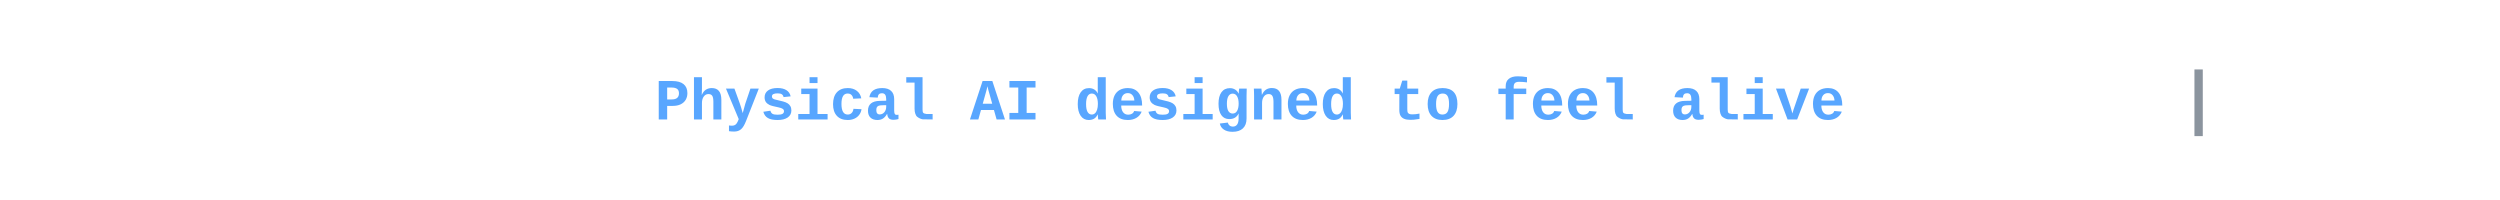
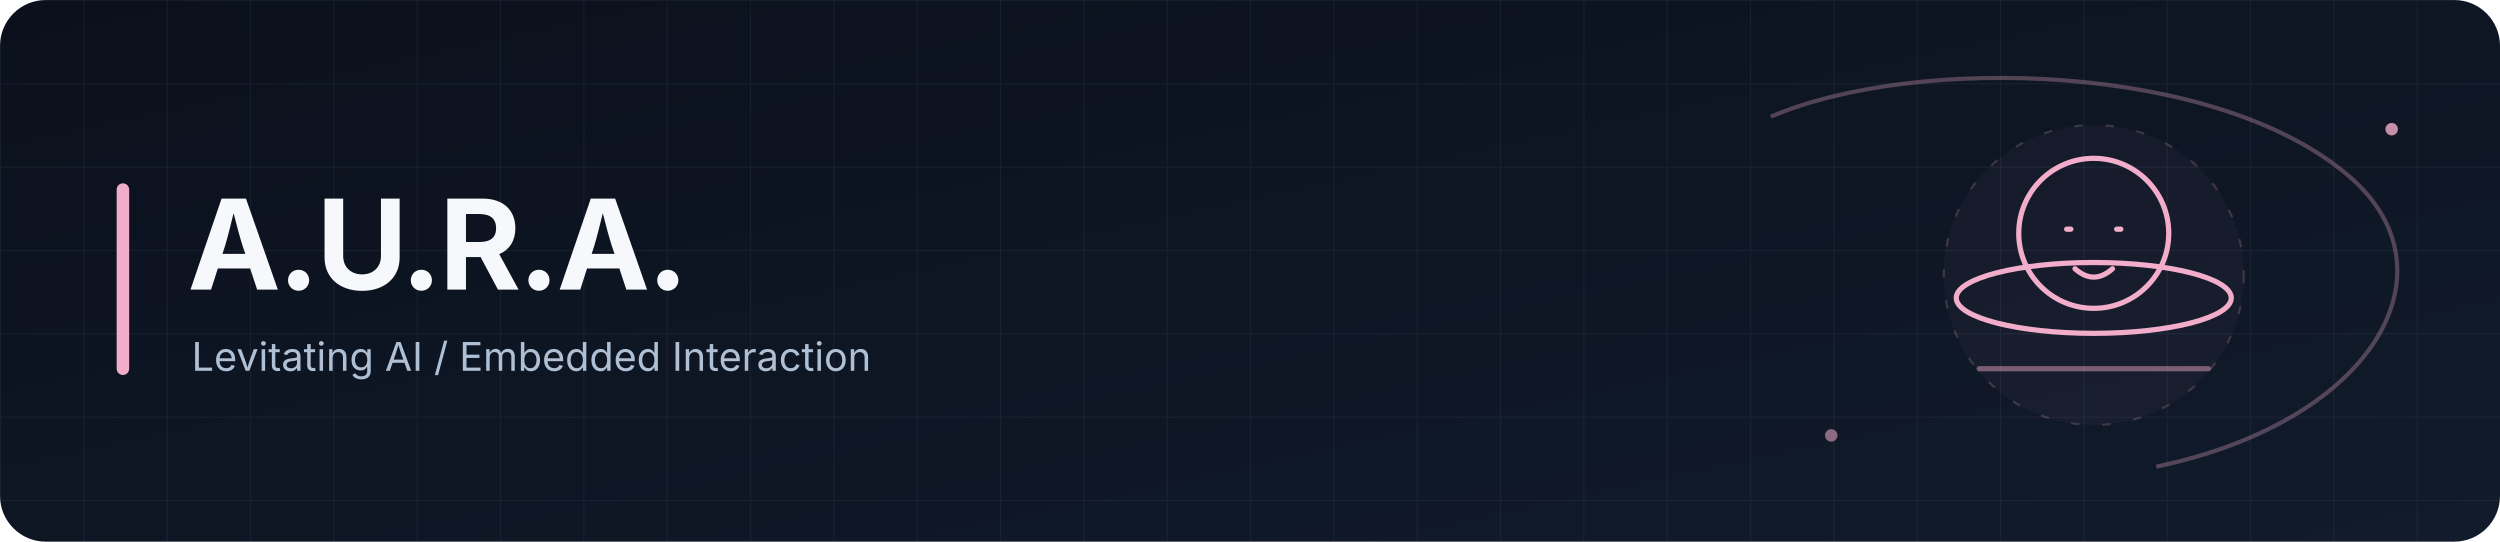
- <svg xmlns="http://www.w3.org/2000/svg" width="900" height="72" viewBox="0 0 900 72" role="img">
-   <style>.t{font-family:ui-monospace,SFMono-Regular,Menlo,Monaco,Consolas,"Liberation Mono","Courier New",monospace;font-size:21px;font-weight:600;fill:#58a6ff;text-anchor:middle}.c{fill:#8b949e}</style>
-   <text class="t" x="450" y="43" opacity="1">Physical AI designed to feel alive<animate attributeName="opacity" values="1;1;0;0;0;0" keyTimes="0;0.29;0.33;0.66;0.67;1" dur="9s" repeatCount="indefinite" />
-   </text>
-   <text class="t" x="450" y="43" opacity="0">Levitation, wireless power and directional interaction<animate attributeName="opacity" values="0;0;1;1;0;0" keyTimes="0;0.32;0.34;0.62;0.66;1" dur="9s" repeatCount="indefinite" />
-   </text>
-   <text class="t" x="450" y="43" opacity="0">A transparent AI core concept<animate attributeName="opacity" values="0;0;0;0;1;1" keyTimes="0;0.32;0.33;0.65;0.68;1" dur="9s" repeatCount="indefinite" />
-   </text>
-   <rect class="c" x="790" y="25" width="3" height="24">
-     <animate attributeName="opacity" values="1;0;1" dur="1s" repeatCount="indefinite" />
-   </rect>
+ <svg xmlns="http://www.w3.org/2000/svg" width="1200" height="260" viewBox="0 0 1200 260" role="img" aria-labelledby="title desc">
+   <defs>
+     <linearGradient id="bg-aura" x1="0" y1="0" x2="1" y2="1">
+       <stop stop-color="#0B101C" />
+       <stop offset="1" stop-color="#111B2B" />
+     </linearGradient>
+     <linearGradient id="glow-aura" x1="0" y1="0" x2="1" y2="0">
+       <stop stop-color="#F2ADCA" stop-opacity=".82" />
+       <stop offset="1" stop-color="#F2ADCA" stop-opacity="0" />
+     </linearGradient>
+     <pattern id="lines-aura" width="40" height="40" patternUnits="userSpaceOnUse">
+       <path d="M40 0H0V40" fill="none" stroke="#9CA9BD" stroke-opacity=".08" />
+     </pattern>
+   </defs>
+   <rect width="1200" height="260" rx="22" fill="url(#bg-aura)" />
+   <rect width="1200" height="260" rx="22" fill="url(#lines-aura)" />
+   <path d="M56 60H425" stroke="url(#glow-aura)" stroke-width="3" />
+   <rect x="56" y="88" width="6" height="92" rx="3" fill="#F2ADCA" />
+   <text x="90" y="139" font-family="Inter,Segoe UI,Helvetica,Arial,sans-serif" font-weight="700" font-size="60" fill="#F6F8FC" letter-spacing="-1.5">A.U.R.A.</text>
+   <text x="92" y="178" font-family="Inter,Segoe UI,Helvetica,Arial,sans-serif" font-size="19" fill="#AFC0D5">Levitating AI / Embedded Interaction</text>
+   <path d="M850 56C920 26 1065 30 1128 85C1180 130 1140 202 1035 224" fill="none" stroke="#F2ADCA" stroke-opacity=".3" stroke-width="2" />
+   <circle cx="1005" cy="132" r="72" fill="#F2ADCA" fill-opacity=".04" stroke="#F2ADCA" stroke-opacity=".2" stroke-dasharray="4 11" />
+   <ellipse cx="1005" cy="143" rx="66" ry="17" stroke="#F2ADCA" stroke-width="2.5" fill="none" stroke-linecap="round" stroke-linejoin="round" />
+   <circle cx="1005" cy="112" r="36" stroke="#F2ADCA" stroke-width="2.5" fill="none" stroke-linecap="round" stroke-linejoin="round" />
+   <path d="M992 110h2m22 0h2M996 129q9 8 18 0" stroke="#F2ADCA" stroke-width="2.5" fill="none" stroke-linecap="round" stroke-linejoin="round" />
+   <path d="M950 177h110" stroke="#F2ADCA" stroke-width="2.5" fill="none" stroke-linecap="round" stroke-linejoin="round" opacity=".45" />
+   <circle cx="1148" cy="62" r="3" fill="#F2ADCA" opacity=".8" />
+   <circle cx="879" cy="209" r="3" fill="#F2ADCA" opacity=".55" />
</svg>
